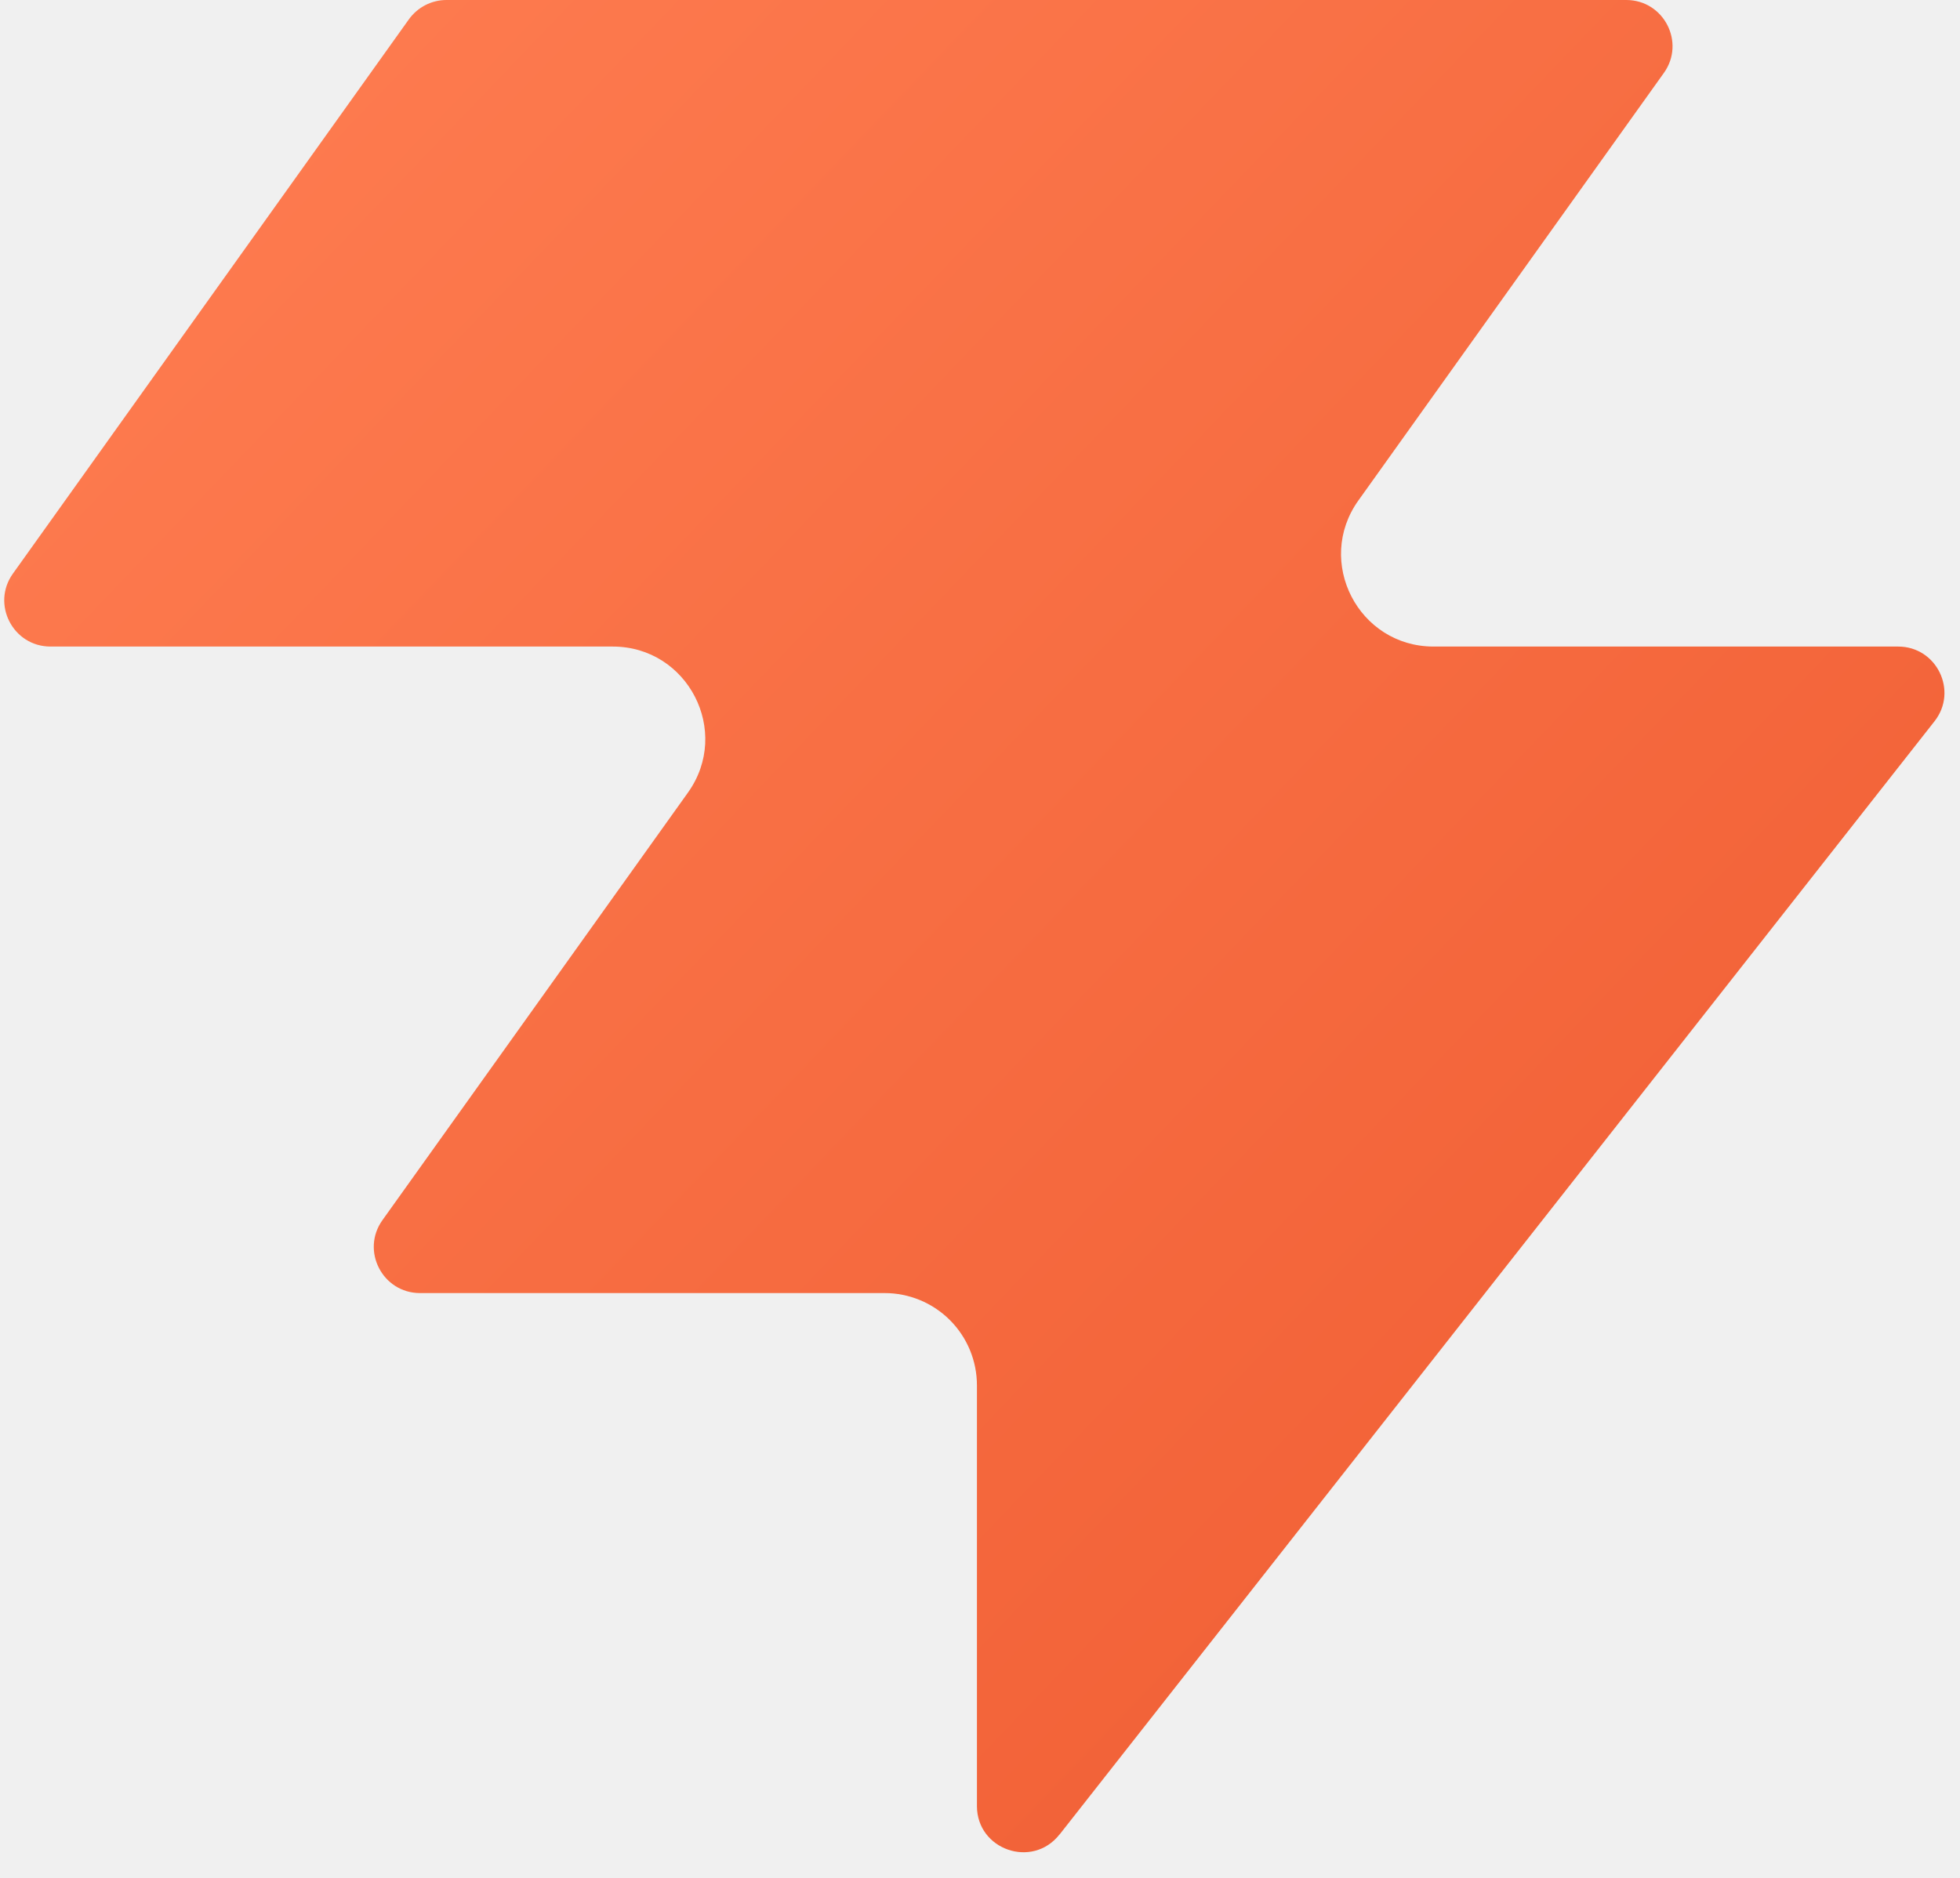
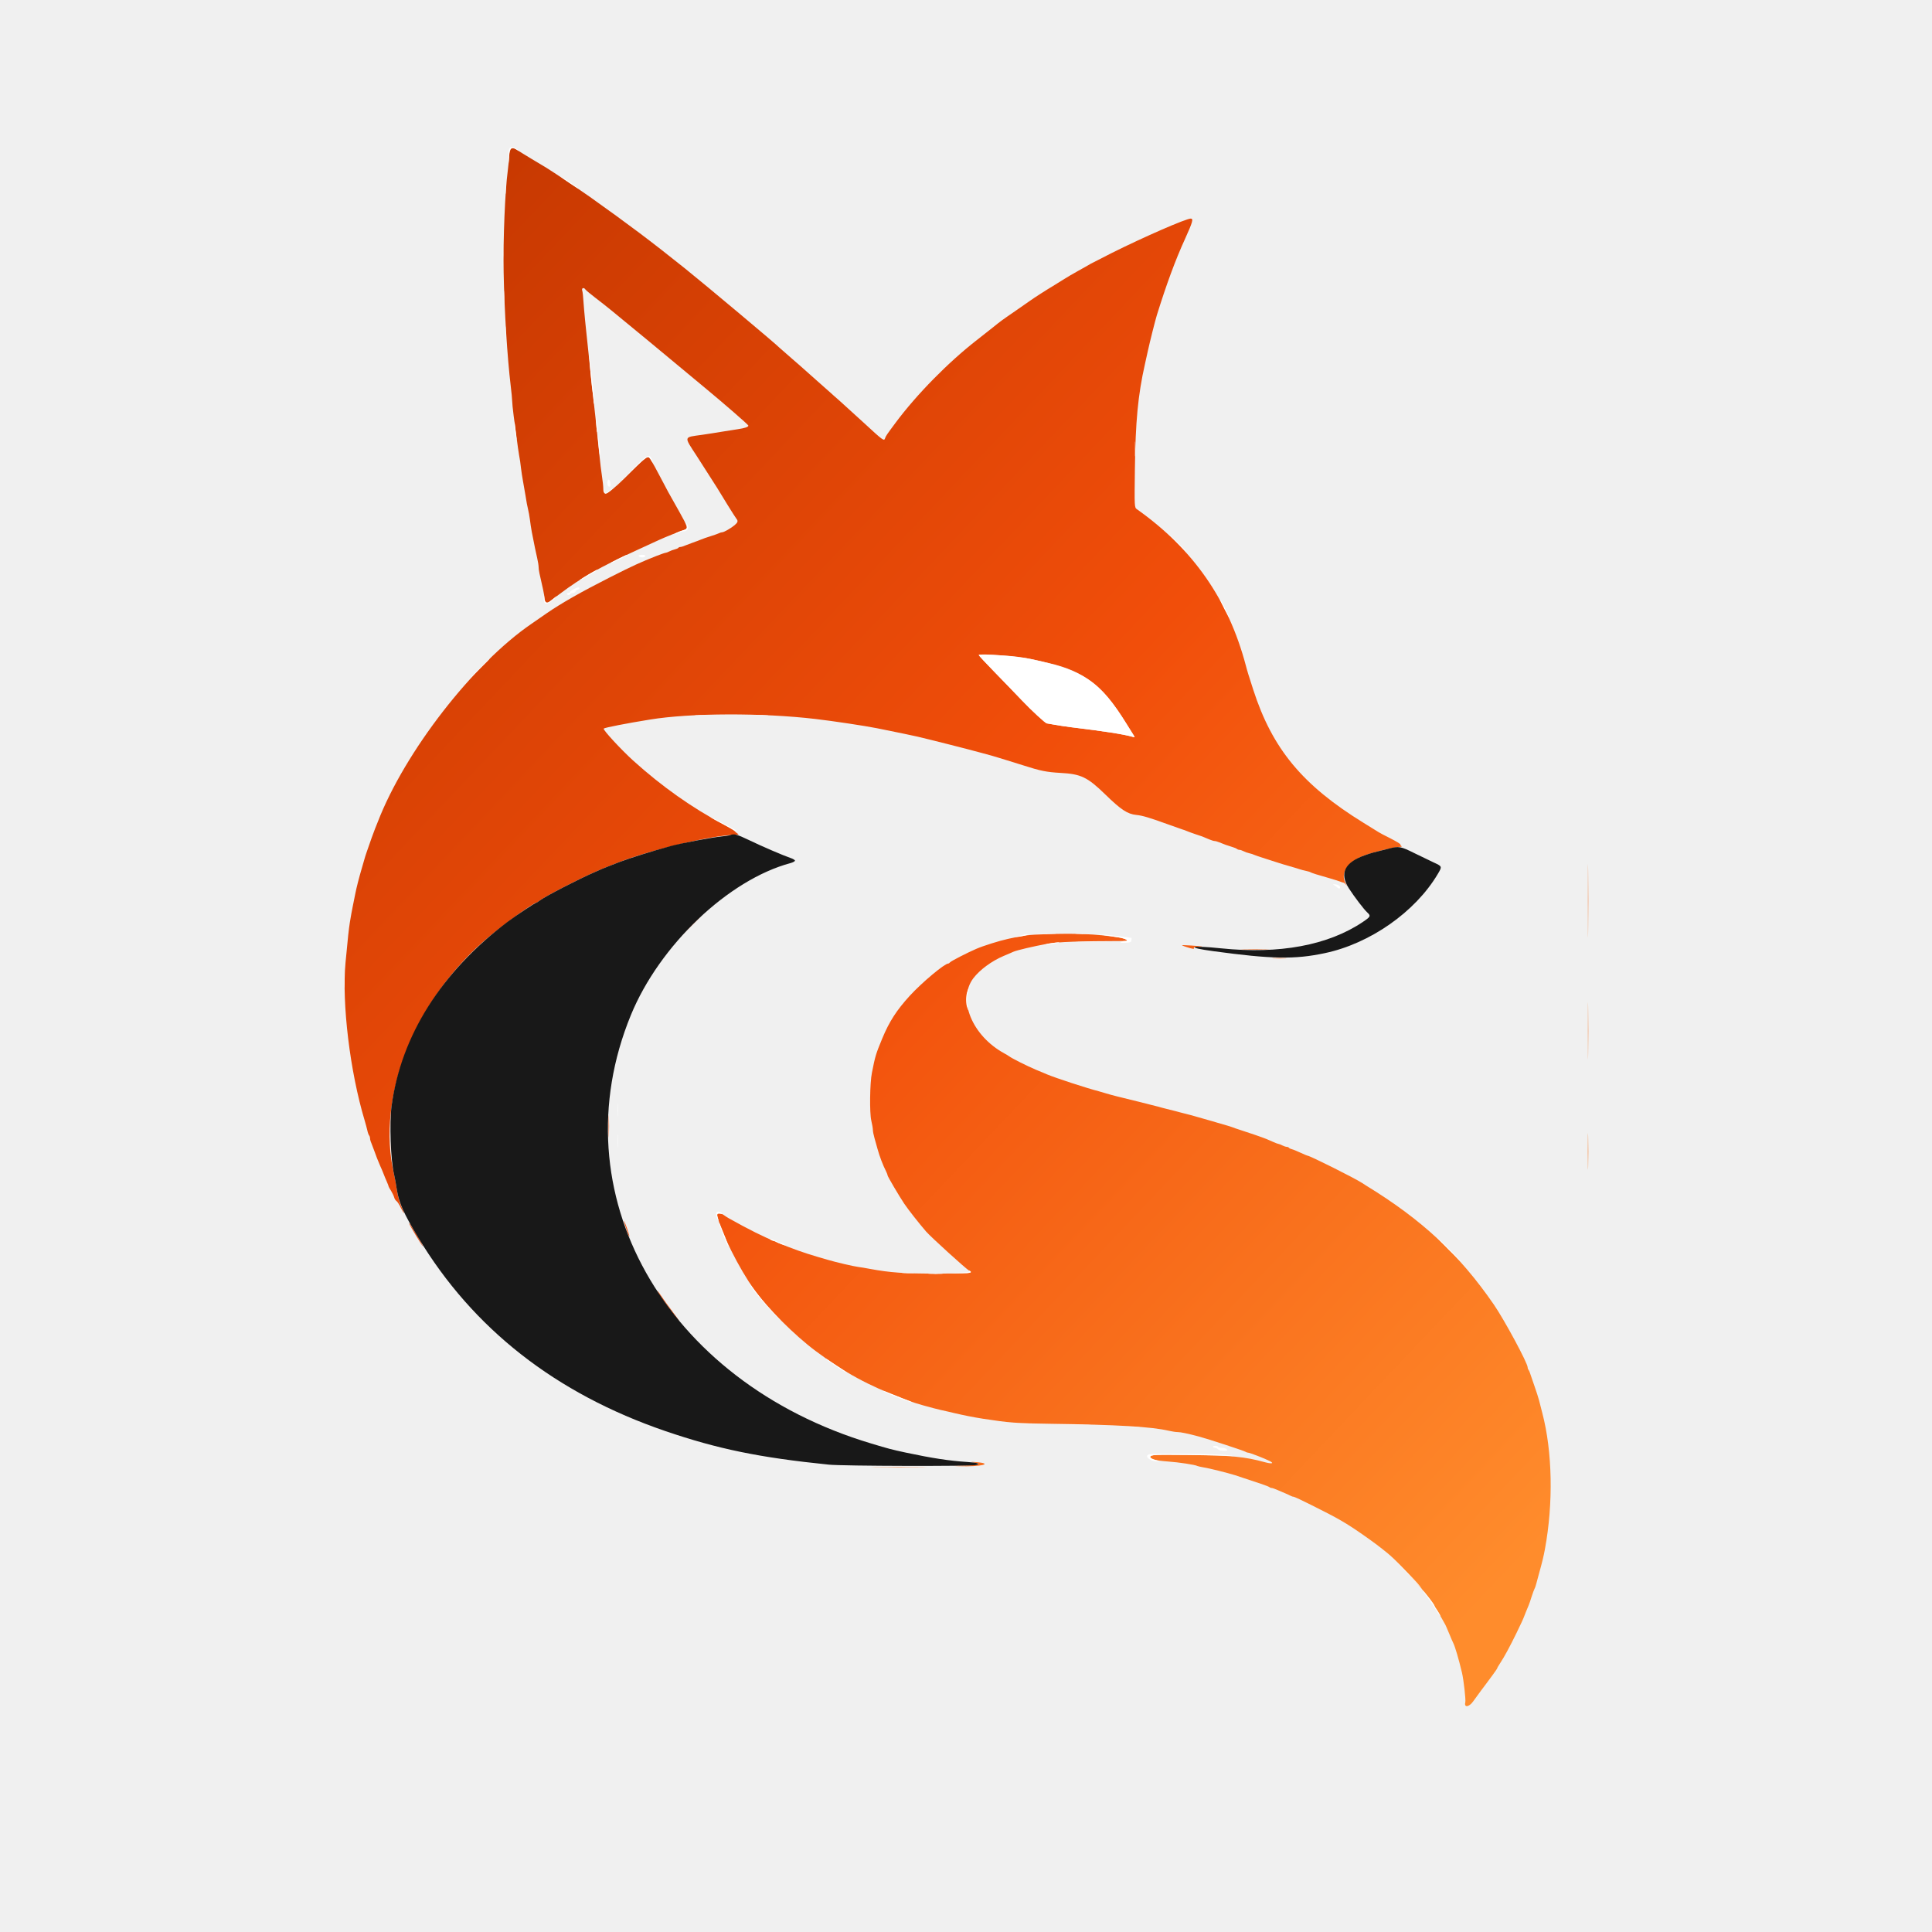
- <svg xmlns="http://www.w3.org/2000/svg" width="48" height="46" viewBox="0 0 48 46" fill="none">
+ <svg xmlns="http://www.w3.org/2000/svg" viewBox="-350.5 -150 1971 1971">
  <defs>
-     <linearGradient id="lfx" x1="0" y1="0" x2="48" y2="46" gradientUnits="userSpaceOnUse">
-       <stop offset="0" stop-color="#ff7e52" />
-       <stop offset="1" stop-color="#ee5a30" />
+     <linearGradient id="lfxFox" x1="0" y1="1" x2="0.85" y2="0">
+       <stop offset="0" stop-color="#C23600" />
+       <stop offset="0.5" stop-color="#F14E0A" />
+       <stop offset="1" stop-color="#FF8C2C" />
    </linearGradient>
  </defs>
-   <path fill="url(#lfx)" d="M25.946 44.938c-.664.845-2.021.375-2.021-.698V33.937a2.26 2.26 0 0 0-2.262-2.262H10.287c-.92 0-1.456-1.04-.92-1.788l7.48-10.471c1.07-1.497 0-3.578-1.842-3.578H1.237c-.92 0-1.456-1.04-.92-1.788L10.013.474c.214-.297.556-.474.92-.474h28.894c.92 0 1.456 1.04.92 1.788l-7.48 10.471c-1.07 1.498 0 3.579 1.842 3.579h11.377c.943 0 1.473 1.088.89 1.83L25.947 44.94z" />
+   <g transform="translate(0,1591) scale(0.1,-0.1)" fill="url(#lfxFox)" stroke="none">
+     <path d="M1702 15888 c-7 -7 -12 -32 -12 -57 0 -26 -6 -95 -14 -156 -29 -217 -49 -703 -43 -1038 7 -396 38 -879 72 -1162 8 -66 15 -136 15 -155 0 -19 7 -87 15 -150 9 -63 23 -167 31 -230 8 -63 19 -142 25 -175 7 -33 15 -91 19 -130 5 -38 13 -95 19 -125 6 -30 18 -100 27 -155 8 -55 20 -118 26 -140 6 -22 14 -69 19 -105 4 -36 13 -92 19 -125 26 -134 42 -213 56 -272 8 -34 14 -74 14 -90 0 -26 8 -66 46 -230 8 -34 14 -75 14 -92 0 -37 22 -50 49 -30 10 8 61 46 112 84 217 163 405 270 778 441 91 42 193 89 226 104 62 29 223 93 262 104 40 12 33 35 -51 184 -111 195 -129 229 -193 352 -93 177 -114 210 -131 210 -10 0 -80 -63 -157 -141 -237 -238 -295 -275 -295 -188 0 23 -6 83 -14 133 -8 50 -19 143 -25 206 -6 63 -24 234 -40 380 -37 329 -46 415 -66 610 -9 85 -22 214 -30 285 -8 72 -17 168 -21 215 -12 157 -13 175 -20 198 -7 25 19 32 33 9 4 -7 49 -44 98 -82 50 -38 126 -98 170 -134 244 -200 548 -451 679 -561 83 -69 204 -170 271 -225 186 -154 445 -378 445 -387 0 -14 -36 -26 -110 -37 -41 -6 -115 -18 -165 -26 -49 -9 -139 -22 -198 -31 -191 -27 -188 -10 -52 -219 77 -119 173 -269 206 -322 19 -32 68 -112 109 -178 41 -66 80 -127 87 -136 20 -24 16 -38 -18 -67 -37 -31 -108 -72 -126 -72 -8 0 -21 -4 -31 -9 -9 -5 -48 -19 -87 -31 -38 -12 -83 -27 -100 -35 -16 -7 -52 -20 -80 -30 -27 -10 -64 -24 -82 -31 -17 -8 -38 -14 -46 -14 -9 0 -18 -4 -22 -9 -3 -5 -19 -12 -36 -16 -17 -4 -42 -13 -57 -21 -15 -8 -32 -14 -38 -14 -6 0 -47 -14 -90 -31 -163 -64 -246 -102 -479 -220 -290 -147 -499 -266 -645 -367 -36 -25 -105 -73 -153 -106 -592 -404 -1292 -1305 -1568 -2021 -11 -27 -23 -59 -28 -70 -8 -18 -54 -145 -86 -240 -8 -22 -19 -58 -25 -80 -6 -22 -18 -62 -26 -90 -26 -88 -52 -190 -64 -251 -7 -33 -18 -90 -26 -129 -8 -38 -21 -110 -29 -160 -13 -84 -19 -139 -45 -415 -39 -416 46 -1115 195 -1610 9 -30 21 -75 27 -100 5 -25 14 -49 19 -54 5 -6 9 -19 9 -29 0 -10 6 -33 14 -50 7 -18 21 -54 31 -82 17 -49 33 -89 59 -150 8 -16 22 -50 32 -75 9 -25 26 -64 36 -87 10 -23 18 -44 18 -48 0 -3 11 -23 25 -44 13 -22 27 -51 31 -65 3 -15 14 -32 24 -39 9 -6 30 -38 45 -70 16 -31 30 -55 32 -53 2 1 -9 30 -25 62 -19 39 -35 97 -47 169 -9 61 -23 135 -30 165 -188 794 216 1800 975 2429 169 140 449 341 475 341 4 0 21 11 38 24 59 44 402 221 562 290 22 10 54 23 70 31 17 7 48 20 70 28 22 9 69 27 105 41 346 132 953 275 1187 280 33 0 39 3 25 10 -9 5 -24 17 -32 27 -8 9 -62 41 -120 72 -311 163 -625 385 -917 649 -123 112 -310 314 -299 325 9 10 241 55 471 92 415 68 1147 70 1690 6 173 -20 505 -70 625 -94 257 -52 349 -71 415 -86 140 -33 508 -126 650 -165 44 -12 94 -26 110 -30 17 -5 44 -13 60 -18 17 -6 55 -17 85 -26 30 -9 111 -34 180 -56 167 -54 233 -67 372 -75 210 -11 276 -42 458 -219 160 -156 227 -201 318 -210 62 -6 133 -27 337 -101 55 -20 114 -41 130 -46 17 -5 39 -13 50 -18 11 -5 49 -19 85 -31 66 -21 76 -25 143 -54 21 -9 45 -16 53 -16 9 0 30 -6 47 -13 42 -18 93 -36 137 -49 19 -5 39 -14 45 -19 5 -5 16 -9 25 -9 8 0 27 -6 42 -14 15 -8 41 -17 59 -21 19 -4 40 -11 49 -16 8 -4 60 -22 115 -39 55 -18 118 -38 140 -45 22 -7 67 -21 100 -30 33 -9 78 -23 100 -30 22 -7 56 -17 75 -20 19 -4 40 -10 45 -14 11 -7 74 -27 195 -61 41 -12 89 -27 105 -33 17 -7 33 -12 37 -12 4 0 15 -9 24 -20 15 -19 15 -18 0 7 -65 110 18 232 199 295 102 35 300 83 347 83 22 0 28 3 20 9 -8 4 -12 12 -10 16 1 5 -44 32 -102 62 -58 29 -112 57 -120 63 -8 5 -78 48 -155 96 -623 384 -930 755 -1125 1359 -51 160 -57 176 -75 245 -178 672 -537 1188 -1110 1594 -27 18 -27 18 -22 410 6 483 31 754 102 1069 8 37 22 100 31 140 22 100 73 302 91 362 98 314 187 558 289 781 77 170 86 204 57 204 -49 0 -475 -186 -804 -350 -96 -49 -193 -98 -215 -110 -21 -13 -79 -45 -129 -73 -49 -27 -119 -68 -155 -91 -36 -22 -74 -46 -85 -53 -87 -52 -210 -131 -260 -167 -33 -23 -98 -69 -145 -101 -132 -91 -139 -95 -238 -175 -52 -41 -118 -93 -146 -115 -294 -228 -619 -558 -836 -850 -87 -117 -99 -134 -106 -157 -10 -30 -20 -23 -218 160 -106 97 -219 200 -252 229 -32 28 -68 59 -79 70 -11 10 -79 70 -150 133 -72 63 -132 117 -135 120 -3 3 -57 51 -120 105 -63 55 -117 102 -120 105 -33 36 -755 641 -964 809 -351 281 -572 447 -971 731 -84 60 -388 263 -442 296 -18 10 -87 52 -155 93 -68 41 -135 82 -150 93 -32 21 -49 23 -66 6z m5163 -5177 c93 -12 139 -21 335 -67 354 -81 551 -235 786 -616 31 -51 64 -104 73 -117 15 -24 15 -24 -9 -18 -91 26 -282 56 -620 97 -52 6 -130 18 -174 26 -43 8 -80 14 -81 14 -14 0 -155 130 -251 231 -65 68 -191 199 -281 291 -90 92 -163 171 -163 175 0 10 266 -1 385 -16z M12695 8220 c0 -333 1 -469 2 -303 2 167 2 439 0 605 -1 167 -2 31 -2 -302z M3530 7953 l-105 -108 108 105 c99 97 112 110 104 110 -1 0 -50 -48 -107 -107z M7155 7879 c-173 -6 -206 -10 -375 -47 -88 -19 -254 -71 -325 -102 -91 -39 -256 -124 -267 -137 -6 -7 -14 -13 -19 -13 -38 0 -269 -194 -392 -328 -136 -149 -210 -264 -282 -438 -64 -155 -71 -176 -105 -349 -21 -104 -25 -409 -6 -488 9 -38 16 -80 16 -94 0 -15 7 -51 16 -82 8 -31 22 -81 31 -111 22 -79 54 -164 89 -233 8 -16 14 -33 14 -38 0 -11 119 -213 170 -289 42 -62 148 -197 223 -284 50 -57 405 -380 443 -402 39 -24 -4 -27 -328 -27 -337 -1 -483 10 -688 48 -41 8 -95 17 -120 20 -48 6 -223 47 -305 71 -27 8 -72 21 -100 29 -156 46 -262 84 -420 149 -148 62 -288 131 -498 249 -12 7 -33 20 -46 30 -36 26 -75 23 -68 -6 37 -170 221 -537 379 -758 133 -185 410 -462 623 -621 296 -221 542 -355 888 -484 20 -8 54 -21 75 -29 54 -21 225 -69 317 -90 44 -10 105 -23 135 -31 98 -23 193 -42 295 -58 259 -40 342 -47 678 -51 698 -10 1036 -30 1214 -71 34 -8 76 -14 93 -14 30 0 103 -15 215 -45 88 -23 470 -148 479 -157 6 -4 16 -8 24 -8 17 0 169 -59 222 -86 47 -25 18 -30 -52 -11 -199 55 -338 69 -763 74 -350 5 -405 2 -405 -21 0 -22 57 -37 180 -46 114 -8 282 -34 301 -46 6 -3 34 -9 62 -14 51 -7 253 -58 319 -79 240 -78 345 -114 352 -122 6 -5 16 -9 24 -9 7 0 34 -9 60 -21 26 -11 63 -27 82 -35 19 -8 43 -19 52 -24 10 -6 24 -10 31 -10 7 0 89 -38 182 -85 275 -137 353 -182 540 -313 109 -77 150 -108 240 -181 129 -106 475 -497 475 -537 0 -4 6 -15 14 -23 7 -9 31 -47 51 -86 21 -38 41 -74 45 -80 3 -5 21 -46 39 -90 18 -44 37 -88 42 -97 18 -35 56 -164 89 -303 17 -72 40 -276 34 -301 -15 -58 38 -51 81 10 17 24 52 72 78 107 27 35 55 73 63 84 8 11 34 47 59 80 24 33 45 63 45 67 0 4 13 26 29 50 40 60 101 172 167 308 62 128 64 132 94 210 12 30 26 64 31 75 5 11 18 49 29 85 12 36 25 73 30 82 6 10 14 34 19 55 6 21 17 63 25 93 36 129 48 180 62 255 87 469 77 997 -27 1391 -11 43 -26 102 -33 129 -7 28 -28 91 -45 140 -18 50 -37 106 -43 125 -5 19 -14 39 -19 45 -5 5 -9 16 -9 25 0 44 -236 482 -345 641 -352 511 -732 865 -1303 1214 -10 6 -28 18 -42 27 -73 48 -532 278 -556 278 -3 0 -35 13 -71 30 -35 16 -75 33 -89 36 -13 3 -27 10 -30 15 -3 5 -13 9 -22 9 -9 0 -30 7 -46 15 -15 8 -33 15 -38 15 -5 0 -30 9 -56 21 -26 11 -56 24 -67 29 -36 15 -189 68 -260 90 -38 12 -79 26 -90 31 -11 4 -38 13 -60 19 -22 6 -62 18 -90 26 -27 9 -72 21 -100 29 -27 7 -75 21 -105 30 -30 9 -80 23 -110 30 -30 7 -82 21 -115 30 -33 9 -78 20 -100 25 -22 6 -56 14 -75 20 -33 9 -298 76 -420 105 -30 7 -80 21 -110 30 -30 9 -64 19 -75 22 -128 33 -436 134 -530 173 -11 5 -60 26 -110 46 -92 39 -248 117 -275 138 -8 6 -31 20 -50 30 -327 179 -479 547 -316 765 66 87 188 177 311 229 44 18 89 38 100 43 35 15 200 54 345 81 107 19 322 27 788 28 55 0 10 26 -64 37 -230 35 -433 43 -749 32z M8595 7750 c67 -22 89 -25 80 -10 -4 6 12 10 41 10 81 0 44 7 -71 14 -110 6 -110 6 -50 -14z M9178 7723 c68 -2 176 -2 240 0 64 1 9 3 -123 3 -132 0 -185 -2 -117 -3z M9488 7633 c34 -2 88 -2 120 0 31 2 3 3 -63 3 -66 0 -92 -1 -57 -3z M12695 6895 c0 -258 1 -366 2 -238 2 127 2 339 0 470 -1 131 -2 27 -2 -232z M2704 5920 c0 -102 2 -143 3 -92 2 50 2 134 0 185 -1 50 -3 9 -3 -93z M12694 5665 c0 -165 2 -234 3 -153 2 81 2 216 0 300 -1 84 -3 18 -3 -147z M2861 4955 c-1 -15 50 -167 55 -162 2 2 -9 41 -25 88 -16 46 -30 80 -30 74z M670 4927 c0 -11 129 -225 139 -231 5 -3 -23 47 -61 112 -75 125 -78 129 -78 119z M3217 4209 c25 -42 202 -279 208 -279 3 0 -27 44 -68 98 -41 53 -91 123 -112 155 -40 61 -58 78 -28 26z M6410 2494 c69 -13 74 -15 59 -25 -7 -5 -75 -10 -149 -11 -121 -2 -125 -3 -40 -6 221 -8 362 27 168 42 -35 3 -52 3 -38 0z M5438 2443 c128 -2 335 -2 460 0 125 1 20 2 -233 2 -253 0 -355 -1 -227 -2z" />
+   </g>
+   <g transform="translate(0,1591) scale(0.1,-0.1)" fill="#fff" stroke="none">
+     <path d="M1690 15891 c-5 -11 -9 -48 -8 -83 l2 -63 5 69 c8 93 25 104 91 60 18 -12 16 -9 -5 9 -36 31 -70 34 -85 8z M2220 15606 c0 -3 41 -33 90 -66 50 -33 90 -58 90 -56 0 3 -40 33 -90 66 -49 33 -90 58 -90 56z M1654 15490 c0 -52 1 -74 3 -47 2 26 2 68 0 95 -2 26 -3 4 -3 -48z M1624 14815 c0 -110 2 -156 3 -103 2 53 2 143 0 200 -1 57 -3 13 -3 -97z M1634 14375 c0 -60 1 -84 3 -52 2 32 2 81 0 110 -2 29 -3 3 -3 -58z M1654 14010 c0 -63 1 -89 3 -57 2 31 2 83 0 115 -2 31 -3 5 -3 -58z M2506 13770 c12 -161 26 -300 34 -355 6 -33 10 -78 11 -100 1 -22 4 -31 6 -21 3 11 -2 87 -12 170 -23 214 -45 383 -39 306z M2577 13095 c3 -49 7 -92 9 -94 7 -7 3 82 -6 134 -6 37 -7 26 -3 -40z M1742 13065 c0 -33 6 -82 14 -110 11 -42 12 -44 7 -10 -3 22 -9 72 -13 110 -7 70 -7 70 -8 10z M2596 12925 c11 -130 21 -198 22 -145 0 25 -6 83 -14 130 -13 85 -13 85 -8 15z M8074 12830 c0 -69 1 -97 3 -62 2 34 2 90 0 125 -2 34 -3 6 -3 -63z M2925 12598 l-160 -163 160 158 c169 165 185 175 210 127 21 -40 28 -38 10 3 -26 64 -45 53 -220 -125z M2695 12507 c-10 -25 -1 -62 15 -62 11 0 14 9 12 30 -4 37 -19 55 -27 32z M2654 12420 c1 -58 19 -61 71 -14 l40 36 -41 -31 c-55 -41 -62 -39 -67 12 -4 42 -4 42 -3 -3z M3495 12069 c19 -33 11 -57 -24 -66 -37 -9 -109 -43 -91 -42 8 0 26 6 40 14 14 8 35 14 47 15 48 0 66 43 32 81 -20 24 -20 24 -4 -2z M8490 11888 c57 -60 106 -108 107 -108 8 0 -5 13 -104 110 l-108 105 105 -107z M2802 11709 c-46 -23 -81 -43 -79 -45 4 -4 167 75 167 82 0 6 1 6 -88 -37z M3010 11741 c0 -13 30 -22 51 -16 31 10 21 25 -16 25 -19 0 -35 -4 -35 -9z M2502 11552 c-45 -27 -88 -54 -95 -61 -12 -13 160 85 178 100 18 17 -1 8 -83 -39z M2348 11399 c-21 -11 -38 -24 -38 -29 0 -6 -7 -10 -15 -10 -8 0 -15 -4 -15 -10 0 -5 6 -10 14 -10 8 0 18 5 21 10 3 6 15 10 26 10 11 0 22 7 25 15 3 8 14 17 25 20 11 4 17 11 14 16 -8 12 -12 11 -57 -12z M2042 11315 c-3 -80 31 -84 108 -13 47 43 29 34 -28 -15 -46 -39 -66 -33 -73 23 -6 45 -6 45 -7 5z M8941 11295 c0 -5 22 -53 49 -105 27 -52 49 -90 49 -85 0 6 -22 53 -49 105 -27 52 -49 91 -49 85z M6480 10727 c0 -4 73 -83 163 -175 90 -92 216 -223 281 -291 96 -101 237 -231 251 -231 1 0 38 -6 81 -14 44 -8 122 -20 174 -26 338 -41 529 -71 620 -97 24 -6 24 -6 9 18 -9 13 -42 66 -73 117 -267 431 -427 540 -966 657 -140 30 -540 62 -540 42z M1360 10563 l-125 -128 128 125 c118 116 132 130 124 130 -1 0 -58 -57 -127 -127z M3593 10113 c26 -2 67 -2 90 0 23 2 2 3 -48 3 -49 0 -68 -1 -42 -3z M4218 10113 c28 -2 76 -2 105 0 28 2 5 3 -53 3 -58 0 -81 -1 -52 -3z M3745 9072 c6 -5 60 -36 120 -67 61 -32 114 -62 120 -66 5 -5 16 -9 24 -9 9 0 0 8 -19 18 -19 10 -84 45 -145 77 -60 31 -105 53 -100 47z M10100 8383 c8 -3 25 -14 36 -25 16 -15 24 -16 29 -7 11 16 -22 39 -54 38 -16 0 -20 -3 -11 -6z M7088 7883 c45 -2 119 -2 165 0 45 1 8 3 -83 3 -91 0 -128 -2 -82 -3z M7478 7883 c34 -2 88 -2 120 0 31 2 3 3 -63 3 -66 0 -92 -1 -57 -3z M6938 7874 c-3 -3 -28 -9 -55 -14 -33 -5 -38 -8 -18 -8 17 -1 55 5 85 13 43 10 48 13 24 14 -17 1 -33 -2 -36 -5z M7755 7870 c33 -5 98 -15 144 -22 79 -12 126 -38 69 -38 -12 0 -30 -5 -38 -10 -11 -7 2 -10 45 -8 54 3 60 5 63 26 2 12 2 22 0 23 -32 7 -230 31 -278 34 l-65 4 60 -9z M7503 7803 c75 -2 199 -2 275 0 75 1 13 3 -138 3 -151 0 -213 -2 -137 -3z M7205 7785 c-38 -7 -56 -13 -40 -13 17 -1 59 5 95 12 82 17 39 18 -55 1z M4 7400 c0 -63 1 -89 3 -57 2 31 2 83 0 115 -2 31 -3 5 -3 -58z M6362 7290 c-16 -52 -14 -126 4 -170 8 -19 12 -24 8 -10 -14 61 -16 134 -4 171 7 21 11 41 9 43 -3 3 -10 -13 -17 -34z M2794 6085 c0 -60 1 -84 3 -52 2 32 2 81 0 110 -2 29 -3 3 -3 -58z M2794 5770 c0 -63 1 -89 3 -57 2 31 2 83 0 115 -2 31 -3 5 -3 -58z M3807 5043 c-12 -11 -7 -47 9 -73 10 -17 13 -18 8 -5 -21 61 -19 68 16 63 30 -5 31 -4 15 9 -21 14 -38 17 -48 6z M3831 4935 c-2 -22 88 -249 95 -242 2 2 -12 41 -30 88 -19 46 -41 102 -50 124 -8 22 -15 35 -15 30z M11275 4660 c71 -71 132 -130 135 -130 2 0 -54 59 -125 130 -71 72 -132 130 -135 130 -2 0 54 -58 125 -130z M4354 4764 c11 -7 27 -14 36 -14 9 0 20 -4 26 -9 5 -5 29 -16 54 -25 38 -13 42 -13 26 0 -11 7 -26 14 -34 14 -7 0 -23 5 -35 12 -40 23 -95 40 -73 22z M6384 4442 c5 -8 -22 -12 -91 -15 l-98 -3 103 -2 c94 -2 121 5 90 24 -7 4 -8 3 -4 -4z M5708 4423 c28 -2 76 -2 105 0 28 2 5 3 -53 3 -58 0 -81 -1 -52 -3z M5978 4413 c34 -2 90 -2 125 0 34 2 6 3 -63 3 -69 0 -97 -1 -62 -3z M4145 4305 c36 -63 130 -177 231 -282 l106 -108 -102 110 c-88 94 -141 160 -233 285 -18 25 -18 25 -2 -5z M4920 3547 c0 -6 167 -120 203 -138 39 -20 5 6 -88 66 -49 32 -96 63 -102 68 -7 5 -13 7 -13 4z M5565 3189 c39 -17 81 -35 95 -39 14 -5 49 -18 79 -29 30 -11 56 -19 58 -17 3 3 -8 8 -97 41 -19 7 -68 27 -109 44 -40 17 -79 31 -85 31 -6 -1 21 -15 59 -31z M6898 2883 c34 -2 88 -2 120 0 31 2 3 3 -63 3 -66 0 -92 -1 -57 -3z M7293 2873 c81 -2 213 -2 295 0 81 1 14 3 -148 3 -162 0 -229 -2 -147 -3z M8003 2853 c32 -2 81 -2 110 0 29 2 3 3 -58 3 -60 0 -84 -1 -52 -3z M8870 2650 c0 -5 8 -10 19 -10 10 0 24 -7 31 -15 8 -9 30 -15 57 -15 39 0 44 2 33 15 -7 9 -29 15 -51 15 -22 0 -39 5 -39 10 0 6 -11 10 -25 10 -14 0 -25 -4 -25 -10z M8218 2573 c-57 -15 13 -74 84 -72 20 1 25 3 13 6 -89 20 -113 47 -51 58 34 7 677 -1 796 -9 36 -3 18 1 -40 9 -100 13 -758 20 -802 8z M10810 1406 c64 -67 135 -143 159 -171 42 -49 42 -49 10 -5 -18 25 -90 101 -159 171 l-125 125 115 -120z M11065 1105 c30 -41 55 -77 55 -79 0 -2 16 -28 35 -57 19 -30 35 -50 35 -45 0 4 -13 28 -30 53 -16 24 -30 46 -30 49 0 7 -110 154 -116 154 -3 0 20 -34 51 -75z" />
+   </g>
+   <g transform="translate(0,1591) scale(0.1,-0.1)" fill="#181818" stroke="none">
+     <path d="M3945 8891 c-11 -5 -54 -11 -95 -15 -96 -10 -406 -68 -515 -98 -188 -51 -414 -122 -525 -164 -36 -14 -83 -32 -105 -41 -22 -8 -53 -21 -70 -28 -16 -8 -48 -21 -70 -31 -160 -69 -503 -246 -562 -290 -17 -13 -34 -24 -38 -24 -11 0 -207 -131 -290 -193 -677 -511 -1089 -1164 -1185 -1879 -23 -173 -10 -551 25 -698 7 -30 21 -104 30 -165 21 -128 71 -239 215 -478 561 -934 1405 -1594 2524 -1977 536 -183 959 -270 1666 -342 141 -15 1452 -18 1505 -4 47 12 11 25 -91 31 -187 12 -360 39 -629 96 -144 31 -178 40 -350 92 -2116 633 -3197 2560 -2454 4371 292 712 995 1381 1629 1551 25 7 45 18 45 25 0 6 -20 19 -45 27 -71 24 -293 119 -427 184 -121 58 -149 65 -188 50z M10665 8753 c-155 -38 -184 -46 -240 -66 -212 -73 -268 -186 -169 -340 58 -89 153 -214 188 -246 38 -35 34 -43 -46 -97 -354 -238 -851 -330 -1443 -269 -317 33 -376 11 -80 -29 597 -81 828 -85 1135 -20 461 97 923 420 1152 806 47 79 47 79 -40 119 -37 17 -125 60 -197 95 -141 70 -158 73 -260 47z" />
+   </g>
</svg>
